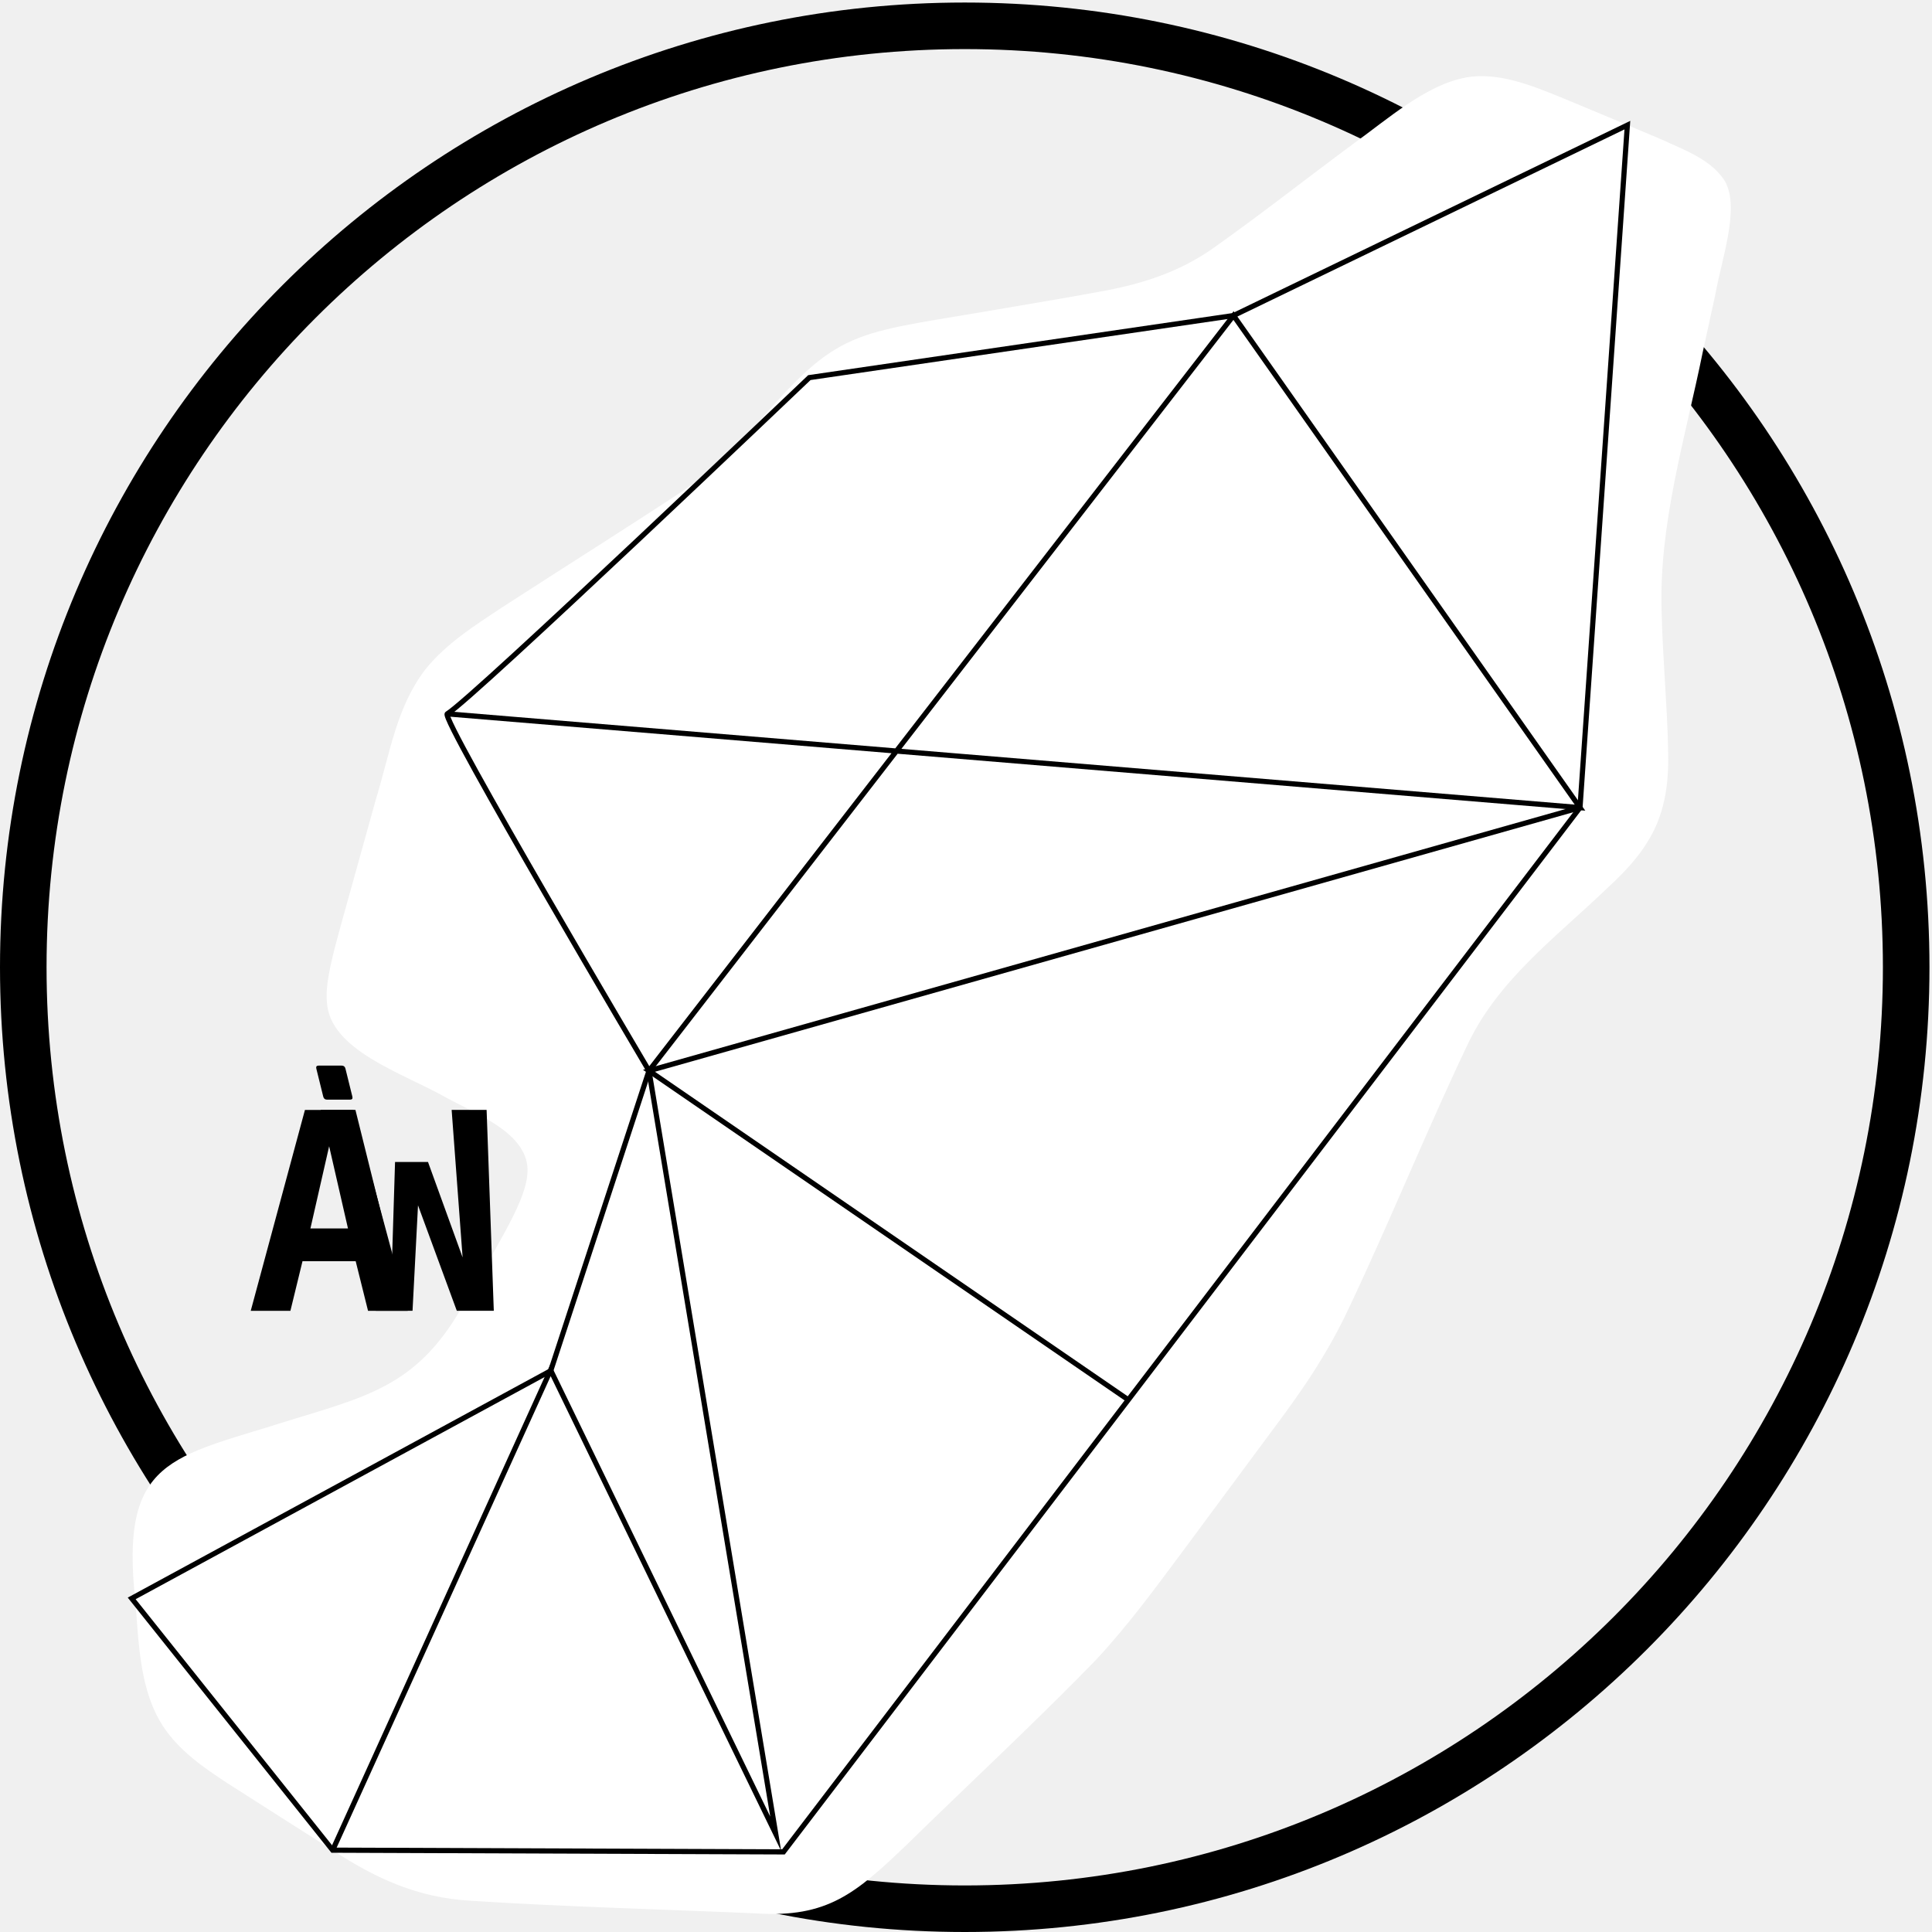
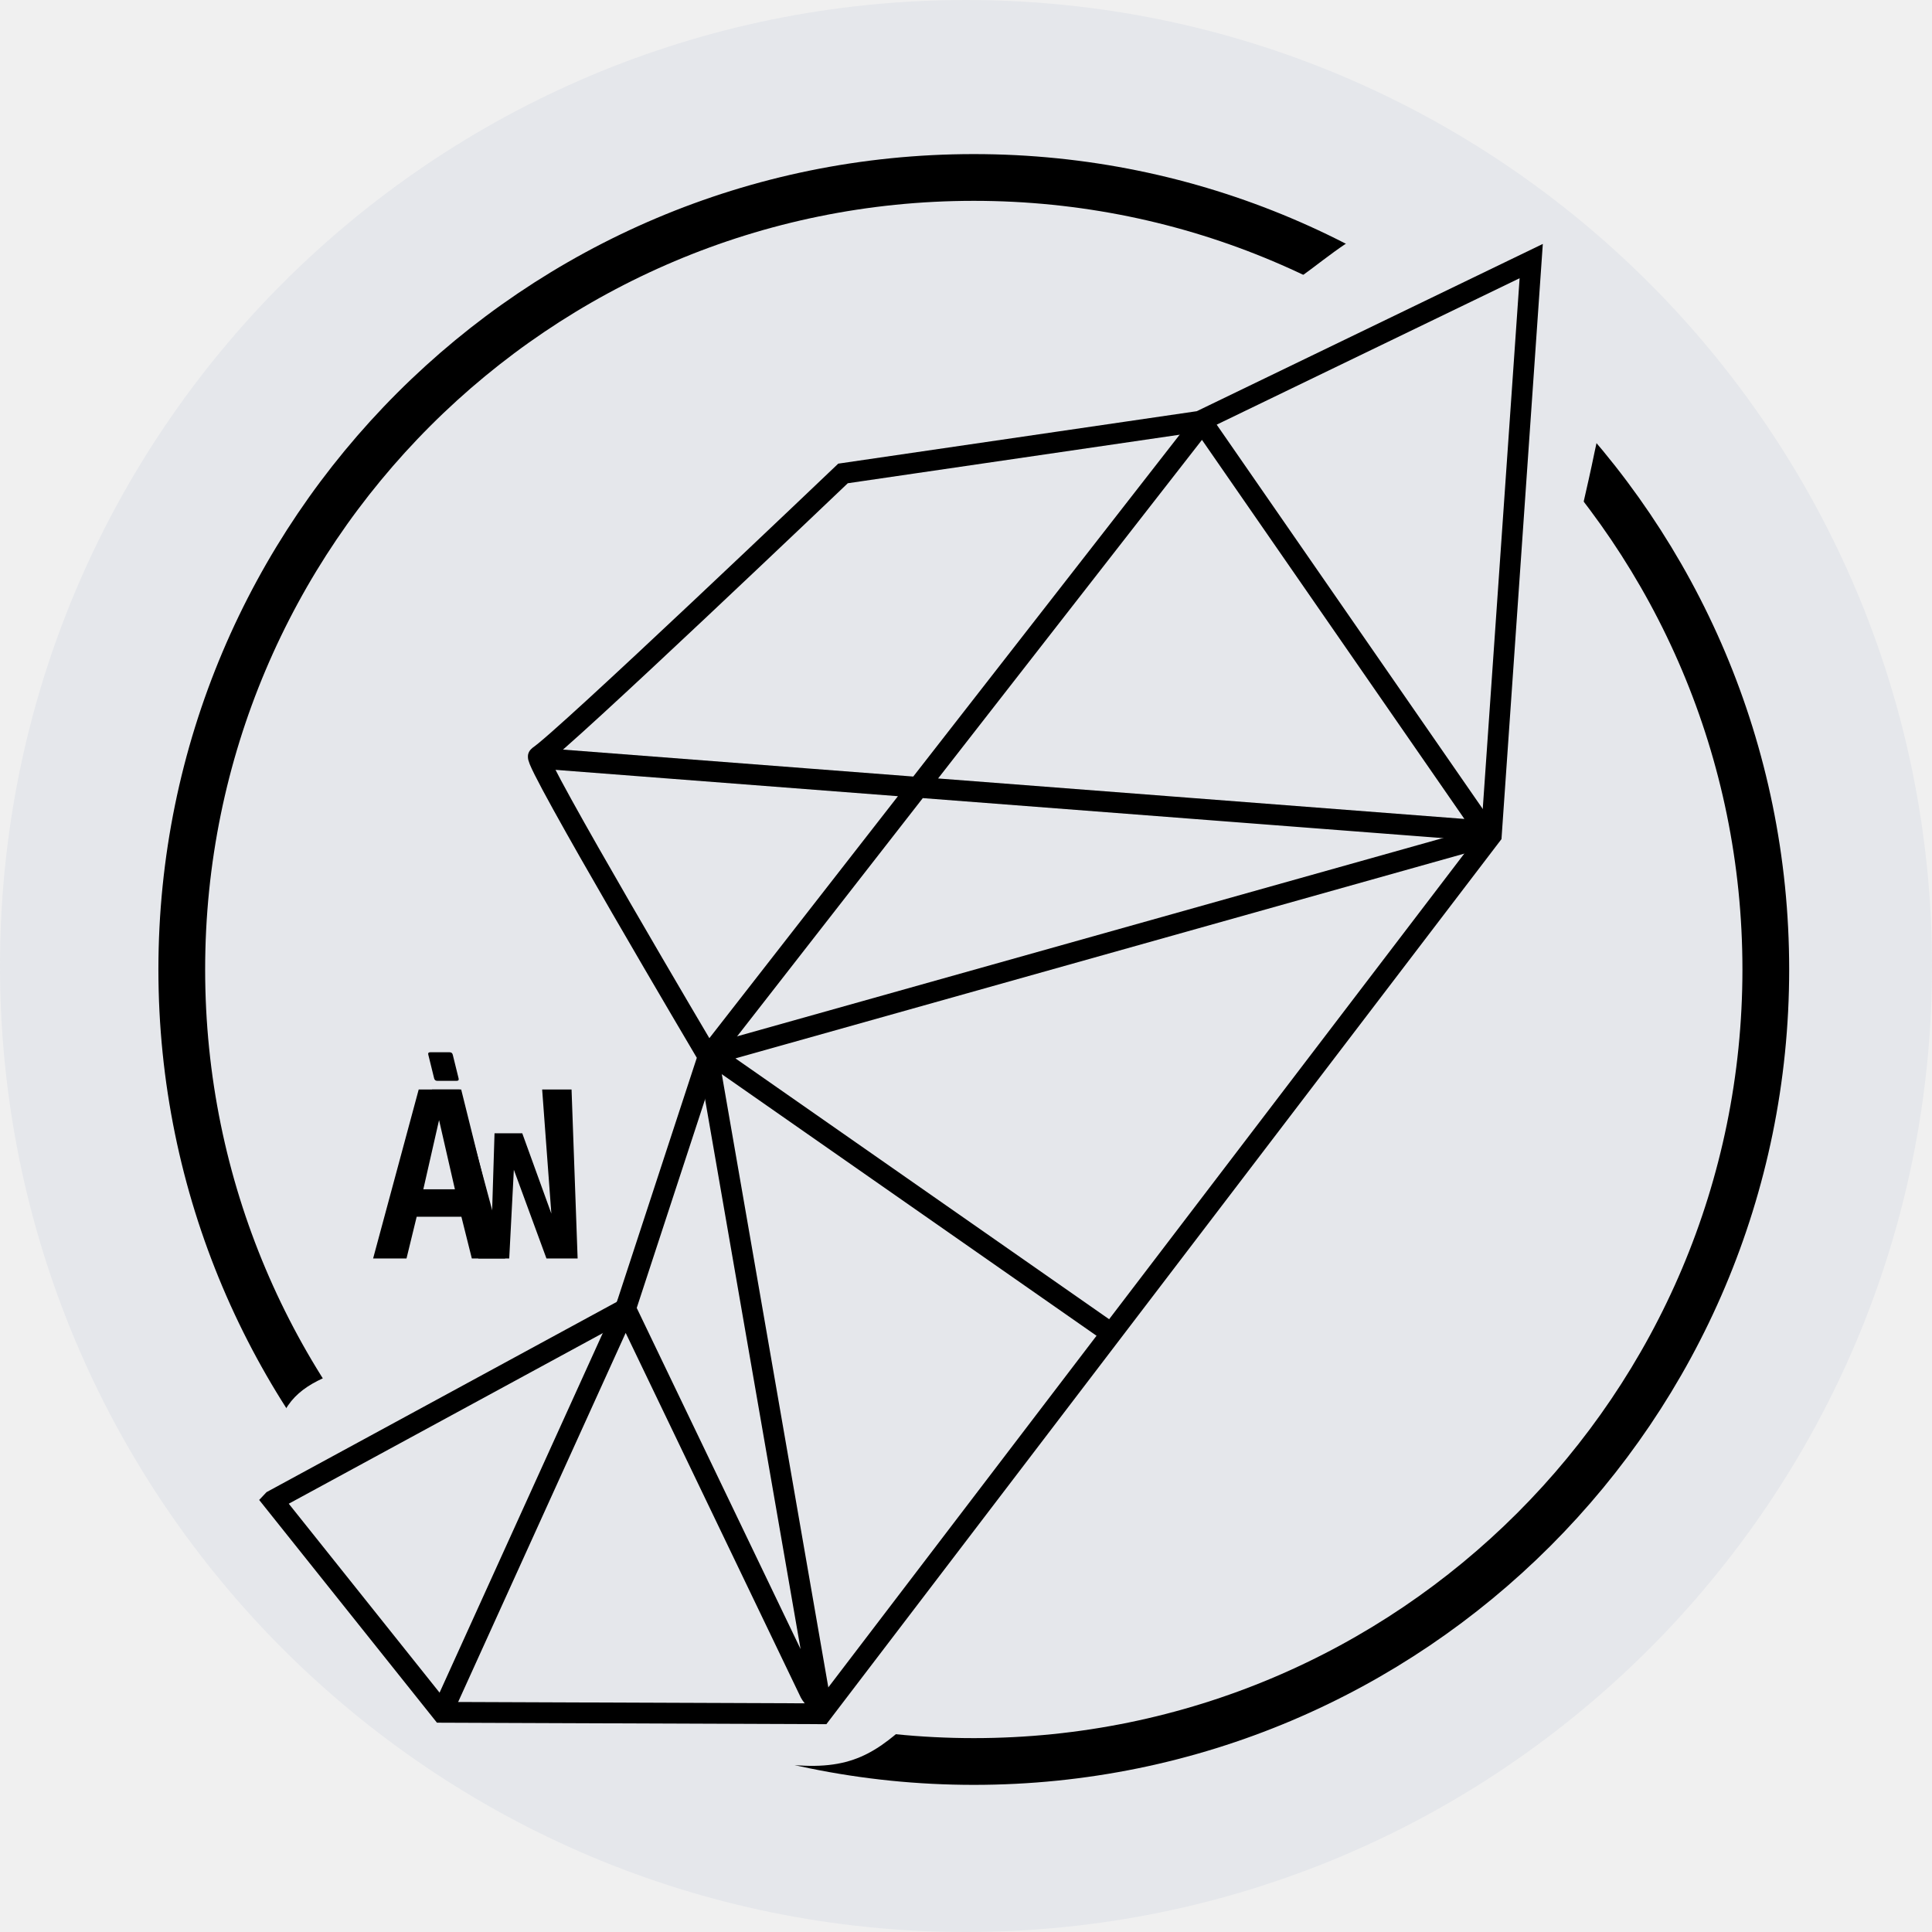
- <svg xmlns="http://www.w3.org/2000/svg" id="Layer_2" data-name="Layer 2" viewBox="0 0 373.46 373.49">
+ <svg xmlns="http://www.w3.org/2000/svg" id="Layer_2" data-name="Layer 2" viewBox="0 0 372 372">
  <defs>
    <clipPath id="clippath">
-       <rect x="48.46" y="206" width="47" height="47.41" style="fill: none;" />
+       <rect x="71.84" y="202.6" width="39.38" height="39.72" style="fill: none;" />
    </clipPath>
    <clipPath id="clippath-1">
-       <rect x="48.46" y="206" width="47" height="47.41" style="fill: none;" />
+       <rect x="71.84" y="202.6" width="39.38" height="39.72" style="fill: none;" />
    </clipPath>
  </defs>
  <g id="Layer_1-2" data-name="Layer 1">
    <g>
-       <g>
-         <g>
-           <g>
-             <g>
-               <circle cx="186.5" cy="186.99" r="182" style="fill: none; stroke: #000; stroke-miterlimit: 10; stroke-width: 9px;" />
-               <path d="M283.36,14.99c-7.74,1.44-15.03,7.99-21.95,12.97-8.92,6.59-17.71,13.53-26.7,19.89-6.83,4.87-14.33,7.18-22.52,8.61-7.24,1.34-14.77,2.56-22.07,3.82-26.74,4.54-28.5,3.45-46.43,24.83-3.34,3.62-6.99,6.63-11.05,9.38-10.48,6.92-23.33,15.01-35.61,22.95-5.23,3.46-10.71,6.95-14.65,11.78-5.73,7.37-6.87,15.99-9.73,25.36-2.24,8.1-4.61,16.55-6.79,24.4-1.38,5.08-3.07,11.09-2.66,14.74.48,9.31,14.83,13.81,22.65,18.25,6.02,3.32,15.19,6.66,16.08,13.29.14,1.27-.01,2.65-.43,4.16-.94,3.45-3.27,7.7-5.86,12.28-2.17,3.79-4.35,7.73-6.49,11.25-8.62,14.96-18.28,17.04-33.56,21.75-22.27,7.09-32.54,7.11-29.4,35,.64,8.36.88,17.2,5.35,24.04,3.12,4.73,7.82,7.97,12.5,11.03,6.41,4.11,14.01,8.93,20.26,12.9,8.49,5.57,16.49,9.19,26.7,9.78,17.43,1.14,39.96,1.77,55.21,2.44,13.73.91,19.27-3.91,28.92-13.12,12.78-12.49,25.1-23.91,36.64-35.78,6.27-6.72,11.42-13.78,17.19-21.52,5.35-7.22,10.89-14.71,16.23-21.92,6.19-8.25,11.28-15.43,15.78-25.11,7.63-16.14,15-34.25,22.56-50.13,5.96-12.84,17.18-21.01,27.15-30.59,8.84-8.07,12.21-14.57,11.79-27.12-.19-8.6-1.05-17.53-1.24-26.14-.62-17,4.56-33.77,7.94-50.39.83-3.79,1.65-7.52,2.41-11.02,1.25-7.06,4.84-16.84,1.86-22.06-2.71-4.23-7.89-6-12.29-8.05-5.95-2.53-13.18-5.55-19.56-8.19-5.78-2.34-11.97-4.82-18.12-3.79l-.1.02Z" style="fill: #fff;" />
-             </g>
-             <g id="Artwork_15" data-name="Artwork 15">
-               <g style="clip-path: url(#clippath);">
-                 <path d="M63.63,221.59l3.64,15.89h-7.26l3.62-15.89ZM58.95,214.57l-10.48,38.84h7.67l2.34-9.6h10.28l2.39,9.6h7.67l-10.48-38.84h-9.39Z" />
-                 <polygon points="87.31 214.56 89.43 243.08 82.74 224.63 76.37 224.63 75.8 243.08 68.71 214.56 62 214.56 72.65 253.4 79.75 253.4 80.81 233.01 88.31 253.4 95.46 253.4 95.46 253.39 94.07 214.56 87.31 214.56" />
-                 <g style="clip-path: url(#clippath-1);">
-                   <path d="M63.21,212.58c-.38,0-.62-.19-.72-.58l-1.34-5.42c-.09-.38.05-.58.43-.58h4.48c.38,0,.62.19.72.58l1.34,5.42c.09.38-.05.58-.43.58h-4.48Z" />
-                 </g>
-               </g>
-             </g>
-           </g>
-           <path d="M25.46,309l81-44,19-58s-40.36-68.18-39-69c5-3,70-65,70-65l82-12,76.14-36.81-9.16,131.94-153.98,201.87-87.15-.33-38.85-48.67Z" style="fill: none; stroke: #000; stroke-miterlimit: 10;" />
-           <polyline points="64.31 357.67 106.44 264.86 149.96 354.5 125.46 207 238.46 61 305.44 156.13 86.46 138" style="fill: none; stroke: #000; stroke-miterlimit: 10;" />
+       <circle cx="186" cy="186" r="186" style="fill: #e5e7eb;" />
+       <circle cx="187.5" cy="186.67" r="152.5" style="fill: none; stroke: #000; stroke-miterlimit: 10; stroke-width: 9px;" />
+       <path d="M268.66,42.55c-6.49,1.21-12.59,6.7-18.39,10.87-7.47,5.53-14.84,11.34-22.37,16.67-5.72,4.08-12.01,6.02-18.87,7.21-6.07,1.12-12.37,2.15-18.49,3.2-22.41,3.8-23.88,2.89-38.9,20.81-2.8,3.03-5.86,5.55-9.25,7.86-8.78,5.79-19.55,12.58-29.84,19.23-4.39,2.9-8.97,5.82-12.28,9.87-4.8,6.17-5.76,13.4-8.15,21.25-1.88,6.79-3.87,13.87-5.69,20.44-1.16,4.25-2.57,9.29-2.23,12.35.4,7.8,12.42,11.57,18.98,15.29,5.04,2.78,12.73,5.58,13.47,11.14.12,1.06-.01,2.22-.36,3.48-.78,2.89-2.74,6.45-4.91,10.29-1.82,3.17-3.64,6.48-5.44,9.43-7.22,12.53-15.31,14.28-28.12,18.22-18.66,5.94-27.26,5.96-24.63,29.33.54,7.01.74,14.41,4.48,20.14,2.61,3.97,6.55,6.68,10.47,9.24,5.37,3.44,11.74,7.49,16.97,10.81,7.11,4.67,13.82,7.7,22.37,8.2,14.61.96,33.48,1.48,46.26,2.04,11.5.76,16.15-3.28,24.23-11,10.71-10.46,21.03-20.04,30.7-29.98,5.26-5.63,9.57-11.55,14.4-18.03,4.48-6.05,9.13-12.32,13.6-18.36,5.19-6.92,9.45-12.93,13.22-21.04,6.4-13.52,12.57-28.7,18.9-42,4.99-10.76,14.4-17.61,22.75-25.63,7.41-6.76,10.23-12.21,9.88-22.72-.16-7.21-.88-14.69-1.04-21.9-.52-14.24,3.82-28.29,6.65-42.23.7-3.18,1.38-6.3,2.02-9.23,1.05-5.91,4.05-14.11,1.56-18.48-2.27-3.55-6.61-5.02-10.3-6.75-4.99-2.12-11.05-4.65-16.39-6.86-4.84-1.96-10.03-4.04-15.18-3.18h-.08Z" style="fill: #e5e7eb;" />
+       <g style="clip-path: url(#clippath);">
+         <path d="M84.54,215.67l3.05,13.32h-6.08l3.03-13.32ZM80.62,209.78l-8.78,32.54h6.43l1.96-8.04h8.61l2.01,8.04h6.43l-8.78-32.54h-7.87Z" />
+         <polygon points="104.39 209.78 106.16 233.67 100.56 218.21 95.22 218.21 94.74 233.67 88.8 209.78 83.18 209.78 92.1 242.32 98.05 242.32 98.94 225.23 105.22 242.32 111.22 242.32 111.22 242.31 110.05 209.78 104.39 209.78" />
+         <g style="clip-path: url(#clippath-1);">
+           <path d="M84.19,208.11c-.32,0-.52-.16-.6-.48l-1.12-4.54c-.08-.32.04-.48.36-.48h3.75c.32,0,.52.16.6.48l1.12,4.54c.08.32-.04.48-.36.48h-3.75Z" />
        </g>
-         <polyline points="305.44 156.13 125.46 207 217.96 270.5" style="fill: none; stroke: #000; stroke-miterlimit: 10;" />
      </g>
+       <path d="M52.56,288.91l67.87-36.87,15.92-48.6s-33.82-57.13-32.68-57.82c4.19-2.51,58.65-54.46,58.65-54.46l68.71-10.05,63.8-30.84-7.68,110.56-129.02,169.15-73.03-.28-32.55-40.78Z" style="fill: none; stroke: #000; stroke-miterlimit: 10; stroke-width: 4px;" />
+       <path d="M85.12,329.69l35.3-77.77,35.58,74.08c.29.57,2.11,2.63,2,2l-21.64-124.56,94.64-121.44s.71-.4,1,0l54,78c.54.73.9.07,0,0l-182-14" style="fill: none; stroke: #000; stroke-miterlimit: 10; stroke-width: 4px;" />
+       <path d="M287.16,160.82l-149.54,42.01c-.25.07-.3.4-.09.55l76.33,53.28" style="fill: none; stroke: #000; stroke-miterlimit: 10; stroke-width: 4px;" />
    </g>
  </g>
</svg>
